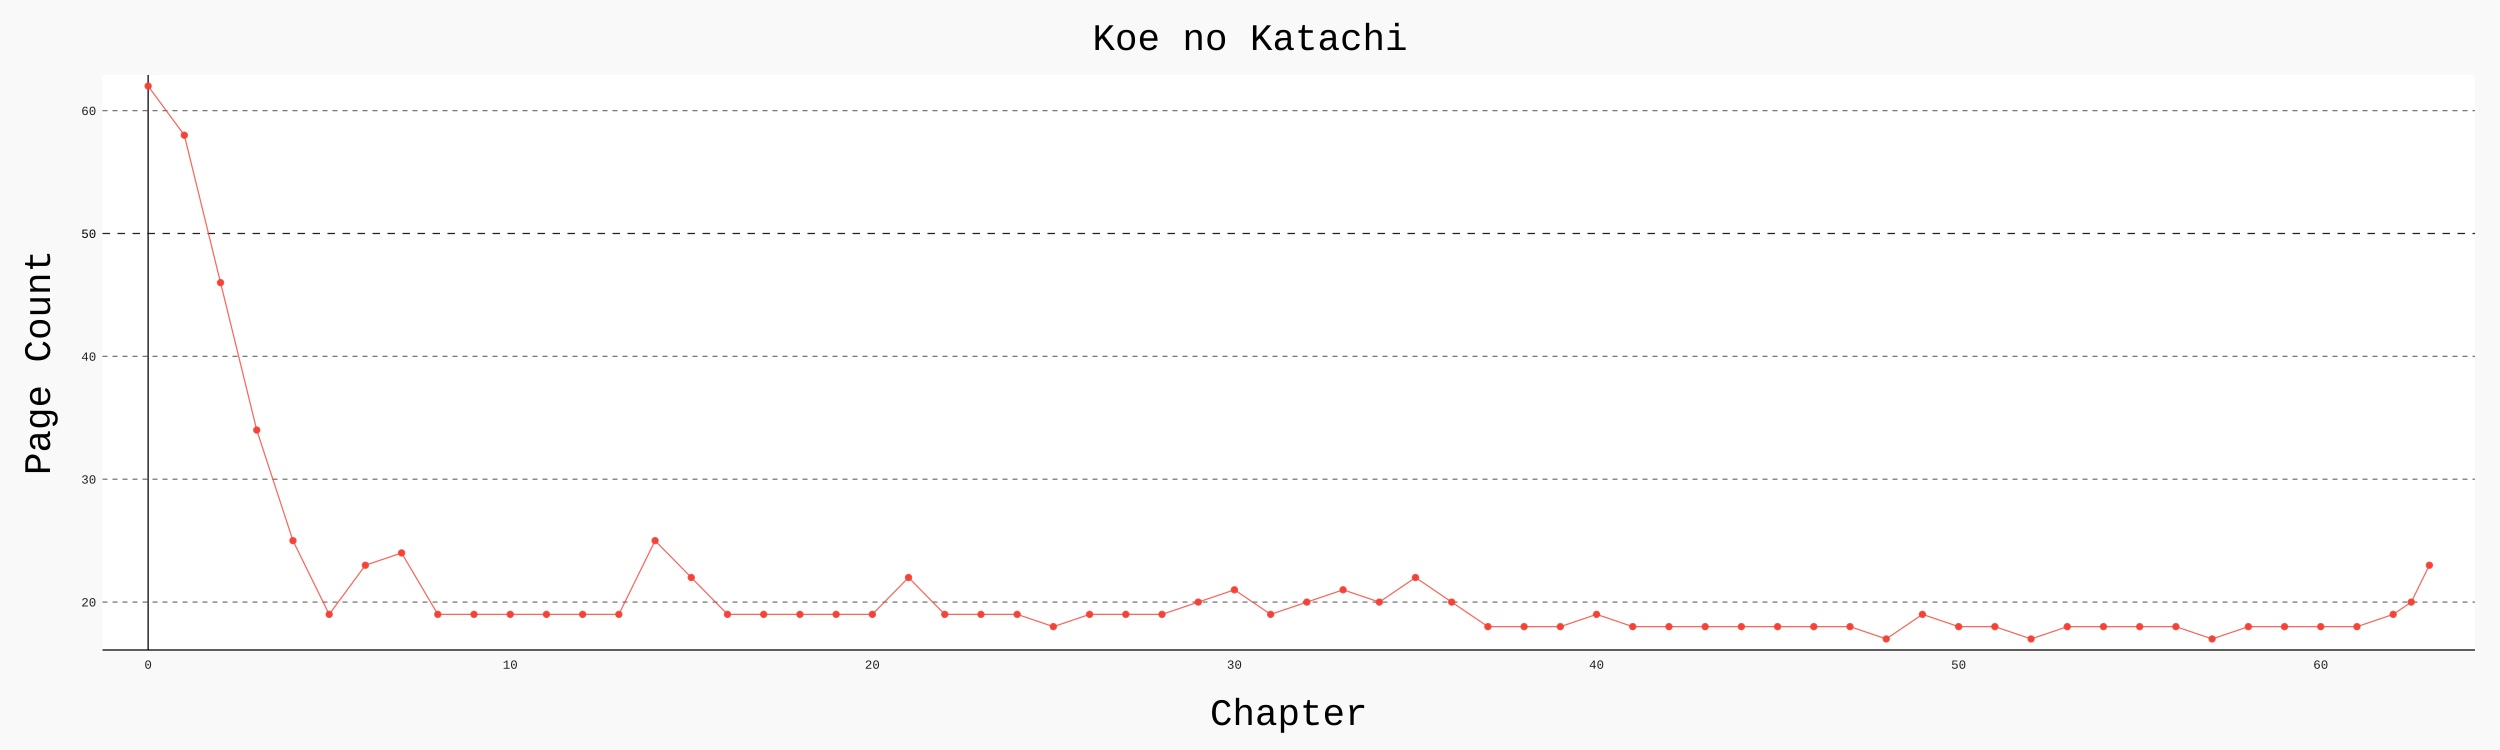
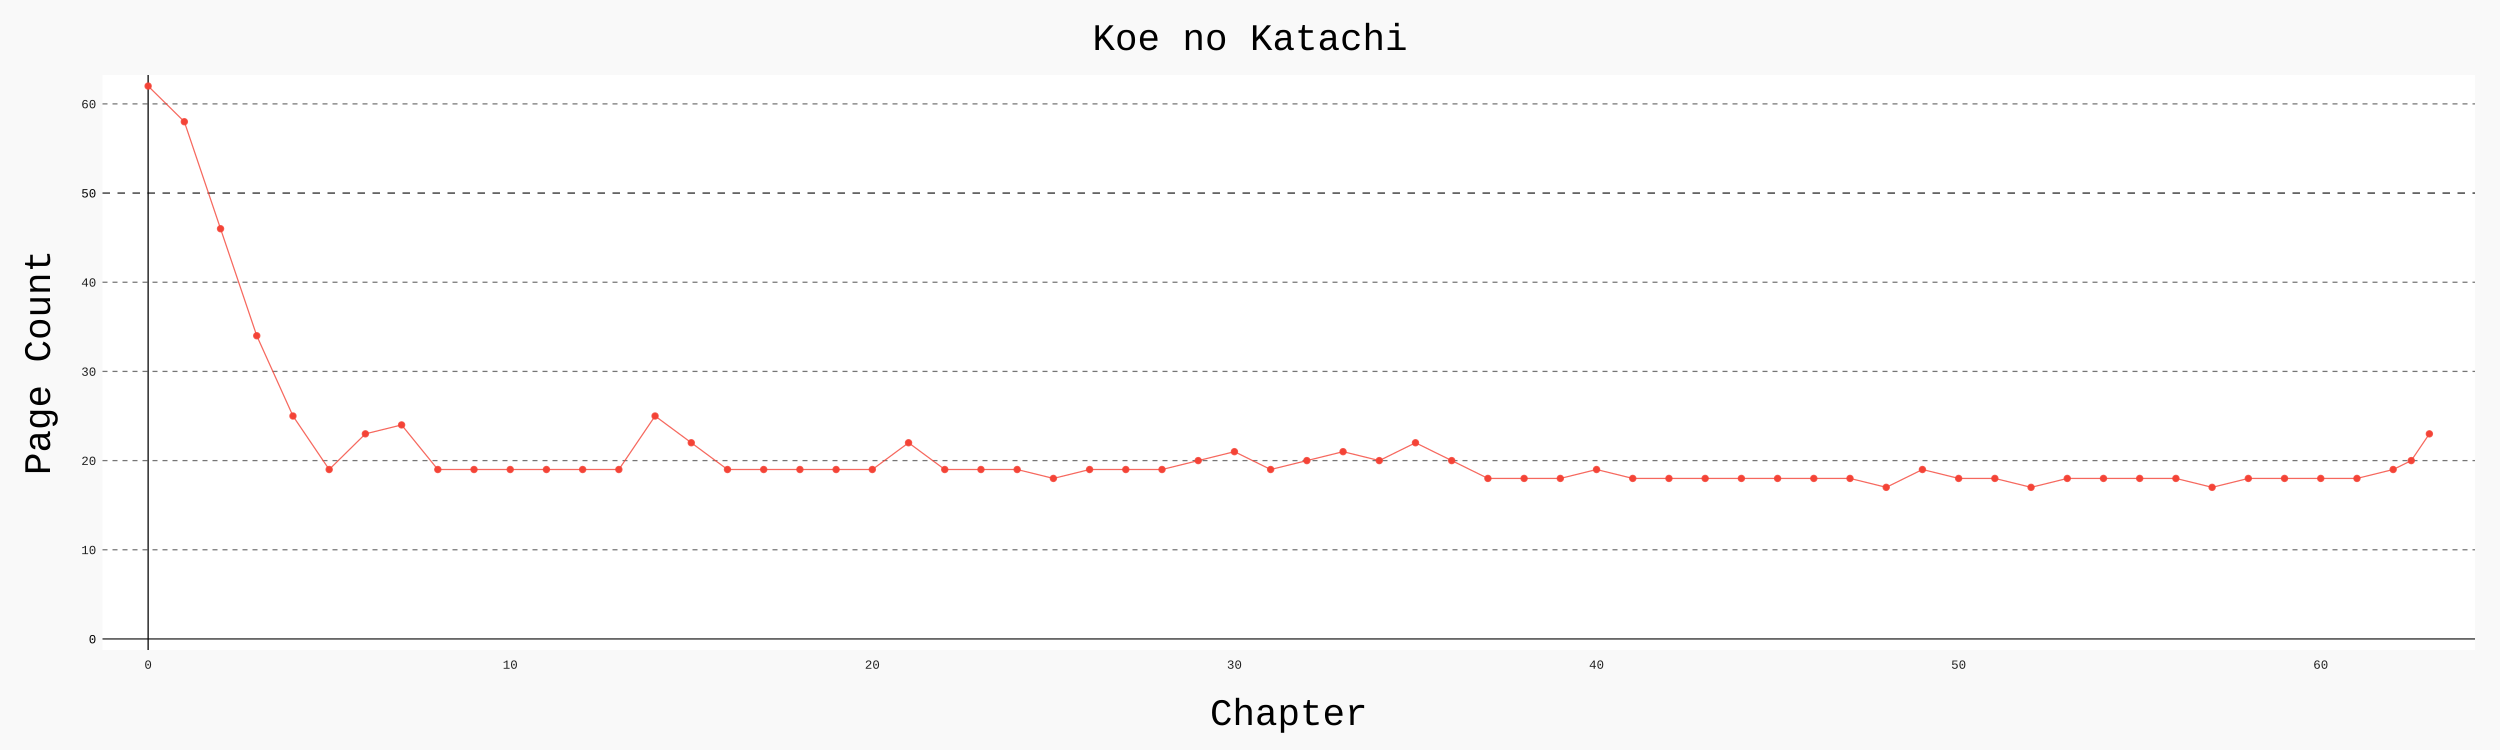
- <svg xmlns="http://www.w3.org/2000/svg" id="chart-adbedc6e-9a7c-46d5-a460-94a1c9d94b70" class="pygal-chart" viewBox="0 0 2000 600">
+ <svg xmlns="http://www.w3.org/2000/svg" id="chart-08984e05-6ead-4c44-9ac9-61818014d4eb" class="pygal-chart" viewBox="0 0 2000 600">
  <defs>
-     <style type="text/css">#chart-adbedc6e-9a7c-46d5-a460-94a1c9d94b70{-webkit-user-select:none;-webkit-font-smoothing:antialiased;font-family:Consolas,"Liberation Mono",Menlo,Courier,monospace}#chart-adbedc6e-9a7c-46d5-a460-94a1c9d94b70 .title{font-family:Consolas,"Liberation Mono",Menlo,Courier,monospace;font-size:30px}#chart-adbedc6e-9a7c-46d5-a460-94a1c9d94b70 .legends .legend text{font-family:Consolas,"Liberation Mono",Menlo,Courier,monospace;font-size:14px}#chart-adbedc6e-9a7c-46d5-a460-94a1c9d94b70 .axis text{font-family:Consolas,"Liberation Mono",Menlo,Courier,monospace;font-size:10px}#chart-adbedc6e-9a7c-46d5-a460-94a1c9d94b70 .axis text.major{font-family:Consolas,"Liberation Mono",Menlo,Courier,monospace;font-size:10px}#chart-adbedc6e-9a7c-46d5-a460-94a1c9d94b70 .text-overlay text.value{font-family:Consolas,"Liberation Mono",Menlo,Courier,monospace;font-size:16px}#chart-adbedc6e-9a7c-46d5-a460-94a1c9d94b70 .text-overlay text.label{font-family:Consolas,"Liberation Mono",Menlo,Courier,monospace;font-size:10px}#chart-adbedc6e-9a7c-46d5-a460-94a1c9d94b70 .tooltip{font-family:Consolas,"Liberation Mono",Menlo,Courier,monospace;font-size:14px}#chart-adbedc6e-9a7c-46d5-a460-94a1c9d94b70 text.no_data{font-family:Consolas,"Liberation Mono",Menlo,Courier,monospace;font-size:64px}
- #chart-adbedc6e-9a7c-46d5-a460-94a1c9d94b70{background-color:rgba(249,249,249,1)}#chart-adbedc6e-9a7c-46d5-a460-94a1c9d94b70 path,#chart-adbedc6e-9a7c-46d5-a460-94a1c9d94b70 line,#chart-adbedc6e-9a7c-46d5-a460-94a1c9d94b70 rect,#chart-adbedc6e-9a7c-46d5-a460-94a1c9d94b70 circle{-webkit-transition:150ms;-moz-transition:150ms;transition:150ms}#chart-adbedc6e-9a7c-46d5-a460-94a1c9d94b70 .graph &gt; .background{fill:rgba(249,249,249,1)}#chart-adbedc6e-9a7c-46d5-a460-94a1c9d94b70 .plot &gt; .background{fill:rgba(255,255,255,1)}#chart-adbedc6e-9a7c-46d5-a460-94a1c9d94b70 .graph{fill:rgba(0,0,0,.87)}#chart-adbedc6e-9a7c-46d5-a460-94a1c9d94b70 text.no_data{fill:rgba(0,0,0,1)}#chart-adbedc6e-9a7c-46d5-a460-94a1c9d94b70 .title{fill:rgba(0,0,0,1)}#chart-adbedc6e-9a7c-46d5-a460-94a1c9d94b70 .legends .legend text{fill:rgba(0,0,0,.87)}#chart-adbedc6e-9a7c-46d5-a460-94a1c9d94b70 .legends .legend:hover text{fill:rgba(0,0,0,1)}#chart-adbedc6e-9a7c-46d5-a460-94a1c9d94b70 .axis .line{stroke:rgba(0,0,0,1)}#chart-adbedc6e-9a7c-46d5-a460-94a1c9d94b70 .axis .guide.line{stroke:rgba(0,0,0,.54)}#chart-adbedc6e-9a7c-46d5-a460-94a1c9d94b70 .axis .major.line{stroke:rgba(0,0,0,.87)}#chart-adbedc6e-9a7c-46d5-a460-94a1c9d94b70 .axis text.major{fill:rgba(0,0,0,1)}#chart-adbedc6e-9a7c-46d5-a460-94a1c9d94b70 .axis.y .guides:hover .guide.line,#chart-adbedc6e-9a7c-46d5-a460-94a1c9d94b70 .line-graph .axis.x .guides:hover .guide.line,#chart-adbedc6e-9a7c-46d5-a460-94a1c9d94b70 .stackedline-graph .axis.x .guides:hover .guide.line,#chart-adbedc6e-9a7c-46d5-a460-94a1c9d94b70 .xy-graph .axis.x .guides:hover .guide.line{stroke:rgba(0,0,0,1)}#chart-adbedc6e-9a7c-46d5-a460-94a1c9d94b70 .axis .guides:hover text{fill:rgba(0,0,0,1)}#chart-adbedc6e-9a7c-46d5-a460-94a1c9d94b70 .reactive{fill-opacity:.7;stroke-opacity:.8}#chart-adbedc6e-9a7c-46d5-a460-94a1c9d94b70 .ci{stroke:rgba(0,0,0,.87)}#chart-adbedc6e-9a7c-46d5-a460-94a1c9d94b70 .reactive.active,#chart-adbedc6e-9a7c-46d5-a460-94a1c9d94b70 .active .reactive{fill-opacity:.8;stroke-opacity:.9;stroke-width:4}#chart-adbedc6e-9a7c-46d5-a460-94a1c9d94b70 .ci .reactive.active{stroke-width:1.5}#chart-adbedc6e-9a7c-46d5-a460-94a1c9d94b70 .series text{fill:rgba(0,0,0,1)}#chart-adbedc6e-9a7c-46d5-a460-94a1c9d94b70 .tooltip rect{fill:rgba(255,255,255,1);stroke:rgba(0,0,0,1);-webkit-transition:opacity 150ms;-moz-transition:opacity 150ms;transition:opacity 150ms}#chart-adbedc6e-9a7c-46d5-a460-94a1c9d94b70 .tooltip .label{fill:rgba(0,0,0,.87)}#chart-adbedc6e-9a7c-46d5-a460-94a1c9d94b70 .tooltip .label{fill:rgba(0,0,0,.87)}#chart-adbedc6e-9a7c-46d5-a460-94a1c9d94b70 .tooltip .legend{font-size:.8em;fill:rgba(0,0,0,.54)}#chart-adbedc6e-9a7c-46d5-a460-94a1c9d94b70 .tooltip .x_label{font-size:.6em;fill:rgba(0,0,0,1)}#chart-adbedc6e-9a7c-46d5-a460-94a1c9d94b70 .tooltip .xlink{font-size:.5em;text-decoration:underline}#chart-adbedc6e-9a7c-46d5-a460-94a1c9d94b70 .tooltip .value{font-size:1.5em}#chart-adbedc6e-9a7c-46d5-a460-94a1c9d94b70 .bound{font-size:.5em}#chart-adbedc6e-9a7c-46d5-a460-94a1c9d94b70 .max-value{font-size:.75em;fill:rgba(0,0,0,.54)}#chart-adbedc6e-9a7c-46d5-a460-94a1c9d94b70 .map-element{fill:rgba(255,255,255,1);stroke:rgba(0,0,0,.54) !important}#chart-adbedc6e-9a7c-46d5-a460-94a1c9d94b70 .map-element .reactive{fill-opacity:inherit;stroke-opacity:inherit}#chart-adbedc6e-9a7c-46d5-a460-94a1c9d94b70 .color-0,#chart-adbedc6e-9a7c-46d5-a460-94a1c9d94b70 .color-0 a:visited{stroke:#F44336;fill:#F44336}#chart-adbedc6e-9a7c-46d5-a460-94a1c9d94b70 .text-overlay .color-0 text{fill:black}
- #chart-adbedc6e-9a7c-46d5-a460-94a1c9d94b70 text.no_data{text-anchor:middle}#chart-adbedc6e-9a7c-46d5-a460-94a1c9d94b70 .guide.line{fill:none}#chart-adbedc6e-9a7c-46d5-a460-94a1c9d94b70 .centered{text-anchor:middle}#chart-adbedc6e-9a7c-46d5-a460-94a1c9d94b70 .title{text-anchor:middle}#chart-adbedc6e-9a7c-46d5-a460-94a1c9d94b70 .legends .legend text{fill-opacity:1}#chart-adbedc6e-9a7c-46d5-a460-94a1c9d94b70 .axis.x text{text-anchor:middle}#chart-adbedc6e-9a7c-46d5-a460-94a1c9d94b70 .axis.x:not(.web) text[transform]{text-anchor:start}#chart-adbedc6e-9a7c-46d5-a460-94a1c9d94b70 .axis.x:not(.web) text[transform].backwards{text-anchor:end}#chart-adbedc6e-9a7c-46d5-a460-94a1c9d94b70 .axis.y text{text-anchor:end}#chart-adbedc6e-9a7c-46d5-a460-94a1c9d94b70 .axis.y text[transform].backwards{text-anchor:start}#chart-adbedc6e-9a7c-46d5-a460-94a1c9d94b70 .axis.y2 text{text-anchor:start}#chart-adbedc6e-9a7c-46d5-a460-94a1c9d94b70 .axis.y2 text[transform].backwards{text-anchor:end}#chart-adbedc6e-9a7c-46d5-a460-94a1c9d94b70 .axis .guide.line{stroke-dasharray:4,4}#chart-adbedc6e-9a7c-46d5-a460-94a1c9d94b70 .axis .major.guide.line{stroke-dasharray:6,6}#chart-adbedc6e-9a7c-46d5-a460-94a1c9d94b70 .horizontal .axis.y .guide.line,#chart-adbedc6e-9a7c-46d5-a460-94a1c9d94b70 .horizontal .axis.y2 .guide.line,#chart-adbedc6e-9a7c-46d5-a460-94a1c9d94b70 .vertical .axis.x .guide.line{opacity:0}#chart-adbedc6e-9a7c-46d5-a460-94a1c9d94b70 .horizontal .axis.always_show .guide.line,#chart-adbedc6e-9a7c-46d5-a460-94a1c9d94b70 .vertical .axis.always_show .guide.line{opacity:1 !important}#chart-adbedc6e-9a7c-46d5-a460-94a1c9d94b70 .axis.y .guides:hover .guide.line,#chart-adbedc6e-9a7c-46d5-a460-94a1c9d94b70 .axis.y2 .guides:hover .guide.line,#chart-adbedc6e-9a7c-46d5-a460-94a1c9d94b70 .axis.x .guides:hover .guide.line{opacity:1}#chart-adbedc6e-9a7c-46d5-a460-94a1c9d94b70 .axis .guides:hover text{opacity:1}#chart-adbedc6e-9a7c-46d5-a460-94a1c9d94b70 .nofill{fill:none}#chart-adbedc6e-9a7c-46d5-a460-94a1c9d94b70 .subtle-fill{fill-opacity:.2}#chart-adbedc6e-9a7c-46d5-a460-94a1c9d94b70 .dot{stroke-width:1px;fill-opacity:1}#chart-adbedc6e-9a7c-46d5-a460-94a1c9d94b70 .dot.active{stroke-width:5px}#chart-adbedc6e-9a7c-46d5-a460-94a1c9d94b70 .dot.negative{fill:transparent}#chart-adbedc6e-9a7c-46d5-a460-94a1c9d94b70 text,#chart-adbedc6e-9a7c-46d5-a460-94a1c9d94b70 tspan{stroke:none !important}#chart-adbedc6e-9a7c-46d5-a460-94a1c9d94b70 .series text.active{opacity:1}#chart-adbedc6e-9a7c-46d5-a460-94a1c9d94b70 .tooltip rect{fill-opacity:.95;stroke-width:.5}#chart-adbedc6e-9a7c-46d5-a460-94a1c9d94b70 .tooltip text{fill-opacity:1}#chart-adbedc6e-9a7c-46d5-a460-94a1c9d94b70 .showable{visibility:hidden}#chart-adbedc6e-9a7c-46d5-a460-94a1c9d94b70 .showable.shown{visibility:visible}#chart-adbedc6e-9a7c-46d5-a460-94a1c9d94b70 .gauge-background{fill:rgba(229,229,229,1);stroke:none}#chart-adbedc6e-9a7c-46d5-a460-94a1c9d94b70 .bg-lines{stroke:rgba(249,249,249,1);stroke-width:2px}</style>
+     <style type="text/css">#chart-08984e05-6ead-4c44-9ac9-61818014d4eb{-webkit-user-select:none;-webkit-font-smoothing:antialiased;font-family:Consolas,"Liberation Mono",Menlo,Courier,monospace}#chart-08984e05-6ead-4c44-9ac9-61818014d4eb .title{font-family:Consolas,"Liberation Mono",Menlo,Courier,monospace;font-size:30px}#chart-08984e05-6ead-4c44-9ac9-61818014d4eb .legends .legend text{font-family:Consolas,"Liberation Mono",Menlo,Courier,monospace;font-size:14px}#chart-08984e05-6ead-4c44-9ac9-61818014d4eb .axis text{font-family:Consolas,"Liberation Mono",Menlo,Courier,monospace;font-size:10px}#chart-08984e05-6ead-4c44-9ac9-61818014d4eb .axis text.major{font-family:Consolas,"Liberation Mono",Menlo,Courier,monospace;font-size:10px}#chart-08984e05-6ead-4c44-9ac9-61818014d4eb .text-overlay text.value{font-family:Consolas,"Liberation Mono",Menlo,Courier,monospace;font-size:16px}#chart-08984e05-6ead-4c44-9ac9-61818014d4eb .text-overlay text.label{font-family:Consolas,"Liberation Mono",Menlo,Courier,monospace;font-size:10px}#chart-08984e05-6ead-4c44-9ac9-61818014d4eb .tooltip{font-family:Consolas,"Liberation Mono",Menlo,Courier,monospace;font-size:14px}#chart-08984e05-6ead-4c44-9ac9-61818014d4eb text.no_data{font-family:Consolas,"Liberation Mono",Menlo,Courier,monospace;font-size:64px}
+ #chart-08984e05-6ead-4c44-9ac9-61818014d4eb{background-color:rgba(249,249,249,1)}#chart-08984e05-6ead-4c44-9ac9-61818014d4eb path,#chart-08984e05-6ead-4c44-9ac9-61818014d4eb line,#chart-08984e05-6ead-4c44-9ac9-61818014d4eb rect,#chart-08984e05-6ead-4c44-9ac9-61818014d4eb circle{-webkit-transition:150ms;-moz-transition:150ms;transition:150ms}#chart-08984e05-6ead-4c44-9ac9-61818014d4eb .graph &gt; .background{fill:rgba(249,249,249,1)}#chart-08984e05-6ead-4c44-9ac9-61818014d4eb .plot &gt; .background{fill:rgba(255,255,255,1)}#chart-08984e05-6ead-4c44-9ac9-61818014d4eb .graph{fill:rgba(0,0,0,.87)}#chart-08984e05-6ead-4c44-9ac9-61818014d4eb text.no_data{fill:rgba(0,0,0,1)}#chart-08984e05-6ead-4c44-9ac9-61818014d4eb .title{fill:rgba(0,0,0,1)}#chart-08984e05-6ead-4c44-9ac9-61818014d4eb .legends .legend text{fill:rgba(0,0,0,.87)}#chart-08984e05-6ead-4c44-9ac9-61818014d4eb .legends .legend:hover text{fill:rgba(0,0,0,1)}#chart-08984e05-6ead-4c44-9ac9-61818014d4eb .axis .line{stroke:rgba(0,0,0,1)}#chart-08984e05-6ead-4c44-9ac9-61818014d4eb .axis .guide.line{stroke:rgba(0,0,0,.54)}#chart-08984e05-6ead-4c44-9ac9-61818014d4eb .axis .major.line{stroke:rgba(0,0,0,.87)}#chart-08984e05-6ead-4c44-9ac9-61818014d4eb .axis text.major{fill:rgba(0,0,0,1)}#chart-08984e05-6ead-4c44-9ac9-61818014d4eb .axis.y .guides:hover .guide.line,#chart-08984e05-6ead-4c44-9ac9-61818014d4eb .line-graph .axis.x .guides:hover .guide.line,#chart-08984e05-6ead-4c44-9ac9-61818014d4eb .stackedline-graph .axis.x .guides:hover .guide.line,#chart-08984e05-6ead-4c44-9ac9-61818014d4eb .xy-graph .axis.x .guides:hover .guide.line{stroke:rgba(0,0,0,1)}#chart-08984e05-6ead-4c44-9ac9-61818014d4eb .axis .guides:hover text{fill:rgba(0,0,0,1)}#chart-08984e05-6ead-4c44-9ac9-61818014d4eb .reactive{fill-opacity:.7;stroke-opacity:.8}#chart-08984e05-6ead-4c44-9ac9-61818014d4eb .ci{stroke:rgba(0,0,0,.87)}#chart-08984e05-6ead-4c44-9ac9-61818014d4eb .reactive.active,#chart-08984e05-6ead-4c44-9ac9-61818014d4eb .active .reactive{fill-opacity:.8;stroke-opacity:.9;stroke-width:4}#chart-08984e05-6ead-4c44-9ac9-61818014d4eb .ci .reactive.active{stroke-width:1.5}#chart-08984e05-6ead-4c44-9ac9-61818014d4eb .series text{fill:rgba(0,0,0,1)}#chart-08984e05-6ead-4c44-9ac9-61818014d4eb .tooltip rect{fill:rgba(255,255,255,1);stroke:rgba(0,0,0,1);-webkit-transition:opacity 150ms;-moz-transition:opacity 150ms;transition:opacity 150ms}#chart-08984e05-6ead-4c44-9ac9-61818014d4eb .tooltip .label{fill:rgba(0,0,0,.87)}#chart-08984e05-6ead-4c44-9ac9-61818014d4eb .tooltip .label{fill:rgba(0,0,0,.87)}#chart-08984e05-6ead-4c44-9ac9-61818014d4eb .tooltip .legend{font-size:.8em;fill:rgba(0,0,0,.54)}#chart-08984e05-6ead-4c44-9ac9-61818014d4eb .tooltip .x_label{font-size:.6em;fill:rgba(0,0,0,1)}#chart-08984e05-6ead-4c44-9ac9-61818014d4eb .tooltip .xlink{font-size:.5em;text-decoration:underline}#chart-08984e05-6ead-4c44-9ac9-61818014d4eb .tooltip .value{font-size:1.5em}#chart-08984e05-6ead-4c44-9ac9-61818014d4eb .bound{font-size:.5em}#chart-08984e05-6ead-4c44-9ac9-61818014d4eb .max-value{font-size:.75em;fill:rgba(0,0,0,.54)}#chart-08984e05-6ead-4c44-9ac9-61818014d4eb .map-element{fill:rgba(255,255,255,1);stroke:rgba(0,0,0,.54) !important}#chart-08984e05-6ead-4c44-9ac9-61818014d4eb .map-element .reactive{fill-opacity:inherit;stroke-opacity:inherit}#chart-08984e05-6ead-4c44-9ac9-61818014d4eb .color-0,#chart-08984e05-6ead-4c44-9ac9-61818014d4eb .color-0 a:visited{stroke:#F44336;fill:#F44336}#chart-08984e05-6ead-4c44-9ac9-61818014d4eb .text-overlay .color-0 text{fill:black}
+ #chart-08984e05-6ead-4c44-9ac9-61818014d4eb text.no_data{text-anchor:middle}#chart-08984e05-6ead-4c44-9ac9-61818014d4eb .guide.line{fill:none}#chart-08984e05-6ead-4c44-9ac9-61818014d4eb .centered{text-anchor:middle}#chart-08984e05-6ead-4c44-9ac9-61818014d4eb .title{text-anchor:middle}#chart-08984e05-6ead-4c44-9ac9-61818014d4eb .legends .legend text{fill-opacity:1}#chart-08984e05-6ead-4c44-9ac9-61818014d4eb .axis.x text{text-anchor:middle}#chart-08984e05-6ead-4c44-9ac9-61818014d4eb .axis.x:not(.web) text[transform]{text-anchor:start}#chart-08984e05-6ead-4c44-9ac9-61818014d4eb .axis.x:not(.web) text[transform].backwards{text-anchor:end}#chart-08984e05-6ead-4c44-9ac9-61818014d4eb .axis.y text{text-anchor:end}#chart-08984e05-6ead-4c44-9ac9-61818014d4eb .axis.y text[transform].backwards{text-anchor:start}#chart-08984e05-6ead-4c44-9ac9-61818014d4eb .axis.y2 text{text-anchor:start}#chart-08984e05-6ead-4c44-9ac9-61818014d4eb .axis.y2 text[transform].backwards{text-anchor:end}#chart-08984e05-6ead-4c44-9ac9-61818014d4eb .axis .guide.line{stroke-dasharray:4,4}#chart-08984e05-6ead-4c44-9ac9-61818014d4eb .axis .major.guide.line{stroke-dasharray:6,6}#chart-08984e05-6ead-4c44-9ac9-61818014d4eb .horizontal .axis.y .guide.line,#chart-08984e05-6ead-4c44-9ac9-61818014d4eb .horizontal .axis.y2 .guide.line,#chart-08984e05-6ead-4c44-9ac9-61818014d4eb .vertical .axis.x .guide.line{opacity:0}#chart-08984e05-6ead-4c44-9ac9-61818014d4eb .horizontal .axis.always_show .guide.line,#chart-08984e05-6ead-4c44-9ac9-61818014d4eb .vertical .axis.always_show .guide.line{opacity:1 !important}#chart-08984e05-6ead-4c44-9ac9-61818014d4eb .axis.y .guides:hover .guide.line,#chart-08984e05-6ead-4c44-9ac9-61818014d4eb .axis.y2 .guides:hover .guide.line,#chart-08984e05-6ead-4c44-9ac9-61818014d4eb .axis.x .guides:hover .guide.line{opacity:1}#chart-08984e05-6ead-4c44-9ac9-61818014d4eb .axis .guides:hover text{opacity:1}#chart-08984e05-6ead-4c44-9ac9-61818014d4eb .nofill{fill:none}#chart-08984e05-6ead-4c44-9ac9-61818014d4eb .subtle-fill{fill-opacity:.2}#chart-08984e05-6ead-4c44-9ac9-61818014d4eb .dot{stroke-width:1px;fill-opacity:1}#chart-08984e05-6ead-4c44-9ac9-61818014d4eb .dot.active{stroke-width:5px}#chart-08984e05-6ead-4c44-9ac9-61818014d4eb .dot.negative{fill:transparent}#chart-08984e05-6ead-4c44-9ac9-61818014d4eb text,#chart-08984e05-6ead-4c44-9ac9-61818014d4eb tspan{stroke:none !important}#chart-08984e05-6ead-4c44-9ac9-61818014d4eb .series text.active{opacity:1}#chart-08984e05-6ead-4c44-9ac9-61818014d4eb .tooltip rect{fill-opacity:.95;stroke-width:.5}#chart-08984e05-6ead-4c44-9ac9-61818014d4eb .tooltip text{fill-opacity:1}#chart-08984e05-6ead-4c44-9ac9-61818014d4eb .showable{visibility:hidden}#chart-08984e05-6ead-4c44-9ac9-61818014d4eb .showable.shown{visibility:visible}#chart-08984e05-6ead-4c44-9ac9-61818014d4eb .gauge-background{fill:rgba(229,229,229,1);stroke:none}#chart-08984e05-6ead-4c44-9ac9-61818014d4eb .bg-lines{stroke:rgba(249,249,249,1);stroke-width:2px}</style>
  </defs>
  <g class="graph xy-graph vertical">
    <rect x="0" y="0" width="2000" height="600" class="background" />
    <g transform="translate(82, 60)" class="plot">
      <rect x="0" y="0" width="1898.0" height="460" class="background" />
      <g class="axis y always_show">
-         <path d="M0 460 h1898" class="line" />
-         <g class="guides">
-           <path d="M0 421.667 h1898" class="guide line" />
-           <text x="-5" y="425.167" class="">20</text>
-         </g>
-         <g class="guides">
-           <path d="M0 323.376 h1898" class="guide line" />
-           <text x="-5" y="326.876" class="">30</text>
-         </g>
-         <g class="guides">
-           <path d="M0 225.085 h1898" class="guide line" />
-           <text x="-5" y="228.585" class="">40</text>
-         </g>
-         <g class="guides">
-           <path d="M0 126.795 h1898" class="major guide line" />
-           <text x="-5" y="130.295" class="major">50</text>
-         </g>
-         <g class="guides">
-           <path d="M0 28.504 h1898" class="guide line" />
-           <text x="-5" y="32.004" class="">60</text>
+         <g class="guides">
+           <path d="M0 451.154 h1898" class="axis major line" />
+           <text x="-5" y="454.654" class="major">0</text>
+         </g>
+         <g class="guides">
+           <path d="M0 379.814 h1898" class="guide line" />
+           <text x="-5" y="383.314" class="">10</text>
+         </g>
+         <g class="guides">
+           <path d="M0 308.474 h1898" class="guide line" />
+           <text x="-5" y="311.974" class="">20</text>
+         </g>
+         <g class="guides">
+           <path d="M0 237.134 h1898" class="guide line" />
+           <text x="-5" y="240.634" class="">30</text>
+         </g>
+         <g class="guides">
+           <path d="M0 165.794 h1898" class="guide line" />
+           <text x="-5" y="169.294" class="">40</text>
+         </g>
+         <g class="guides">
+           <path d="M0 94.454 h1898" class="major guide line" />
+           <text x="-5" y="97.954" class="major">50</text>
+         </g>
+         <g class="guides">
+           <path d="M0 23.114 h1898" class="guide line" />
+           <text x="-5" y="26.614" class="">60</text>
        </g>
      </g>
      <g class="axis x">
        <g class="guides">
          <path d="M36.5 0 v460" class="axis line" />
          <text x="36.5" y="475.0" class="">0</text>
        </g>
        <g class="guides">
          <path d="M326.183 0 v460" class="guide line" />
          <text x="326.183" y="475.0" class="">10</text>
        </g>
        <g class="guides">
          <path d="M615.865 0 v460" class="guide line" />
          <text x="615.865" y="475.0" class="">20</text>
        </g>
        <g class="guides">
          <path d="M905.548 0 v460" class="guide line" />
          <text x="905.548" y="475.0" class="">30</text>
        </g>
        <g class="guides">
          <path d="M1195.23 0 v460" class="guide line" />
          <text x="1195.23" y="475.0" class="">40</text>
        </g>
        <g class="guides">
          <path d="M1484.913 0 v460" class="guide line" />
          <text x="1484.913" y="475.0" class="">50</text>
        </g>
        <g class="guides">
          <path d="M1774.595 0 v460" class="guide line" />
          <text x="1774.595" y="475.0" class="">60</text>
        </g>
      </g>
      <g class="series serie-0 color-0">
-         <path d="M36.5 8.846 L65.468 48.162 94.437 166.111 123.405 284.06 152.373 372.521 181.341 431.496 210.31 392.179 239.278 382.35 268.246 431.496 297.214 431.496 326.183 431.496 355.151 431.496 384.119 431.496 413.087 431.496 442.056 372.521 471.024 402.009 499.992 431.496 528.96 431.496 557.929 431.496 586.897 431.496 615.865 431.496 644.833 402.009 673.802 431.496 702.77 431.496 731.738 431.496 760.706 441.325 789.675 431.496 818.643 431.496 847.611 431.496 876.579 421.667 905.548 411.838 934.516 431.496 963.484 421.667 992.452 411.838 1021.421 421.667 1050.389 402.009 1079.357 421.667 1108.325 441.325 1137.294 441.325 1166.262 441.325 1195.23 431.496 1224.198 441.325 1253.167 441.325 1282.135 441.325 1311.103 441.325 1340.071 441.325 1369.04 441.325 1398.008 441.325 1426.976 451.154 1455.944 431.496 1484.913 441.325 1513.881 441.325 1542.849 451.154 1571.817 441.325 1600.786 441.325 1629.754 441.325 1658.722 441.325 1687.69 451.154 1716.659 441.325 1745.627 441.325 1774.595 441.325 1803.563 441.325 1832.532 431.496 1847.016 421.667 1861.5 392.179" class="line reactive nofill" />
+         <path d="M36.5 8.846 L65.468 37.382 94.437 122.99 123.405 208.598 152.373 272.804 181.341 315.608 210.31 287.072 239.278 279.938 268.246 315.608 297.214 315.608 326.183 315.608 355.151 315.608 384.119 315.608 413.087 315.608 442.056 272.804 471.024 294.206 499.992 315.608 528.96 315.608 557.929 315.608 586.897 315.608 615.865 315.608 644.833 294.206 673.802 315.608 702.77 315.608 731.738 315.608 760.706 322.742 789.675 315.608 818.643 315.608 847.611 315.608 876.579 308.474 905.548 301.34 934.516 315.608 963.484 308.474 992.452 301.34 1021.421 308.474 1050.389 294.206 1079.357 308.474 1108.325 322.742 1137.294 322.742 1166.262 322.742 1195.23 315.608 1224.198 322.742 1253.167 322.742 1282.135 322.742 1311.103 322.742 1340.071 322.742 1369.04 322.742 1398.008 322.742 1426.976 329.876 1455.944 315.608 1484.913 322.742 1513.881 322.742 1542.849 329.876 1571.817 322.742 1600.786 322.742 1629.754 322.742 1658.722 322.742 1687.69 329.876 1716.659 322.742 1745.627 322.742 1774.595 322.742 1803.563 322.742 1832.532 315.608 1847.016 308.474 1861.5 287.072" class="line reactive nofill" />
      </g>
    </g>
    <g class="titles">
      <text x="1000.0" y="40" class="title plot_title">Koe no Katachi</text>
      <text x="1031.0" y="580" class="title">Chapter</text>
      <text x="0" y="330.0" class="title" transform="rotate(-90 0 290)">Page Count</text>
    </g>
    <g transform="translate(82, 60)" class="plot overlay">
      <g class="series serie-0 color-0">
        <g class="dots">
          <circle cx="36.5" cy="8.846" r="2.5" class="dot reactive tooltip-trigger" />
        </g>
        <g class="dots">
-           <circle cx="65.468" cy="48.162" r="2.5" class="dot reactive tooltip-trigger" />
-         </g>
-         <g class="dots">
-           <circle cx="94.437" cy="166.111" r="2.5" class="dot reactive tooltip-trigger" />
-         </g>
-         <g class="dots">
-           <circle cx="123.405" cy="284.06" r="2.5" class="dot reactive tooltip-trigger" />
-         </g>
-         <g class="dots">
-           <circle cx="152.373" cy="372.521" r="2.5" class="dot reactive tooltip-trigger" />
-         </g>
-         <g class="dots">
-           <circle cx="181.341" cy="431.496" r="2.5" class="dot reactive tooltip-trigger" />
-         </g>
-         <g class="dots">
-           <circle cx="210.31" cy="392.179" r="2.5" class="dot reactive tooltip-trigger" />
-         </g>
-         <g class="dots">
-           <circle cx="239.278" cy="382.35" r="2.5" class="dot reactive tooltip-trigger" />
-         </g>
-         <g class="dots">
-           <circle cx="268.246" cy="431.496" r="2.5" class="dot reactive tooltip-trigger" />
-         </g>
-         <g class="dots">
-           <circle cx="297.214" cy="431.496" r="2.5" class="dot reactive tooltip-trigger" />
-         </g>
-         <g class="dots">
-           <circle cx="326.183" cy="431.496" r="2.5" class="dot reactive tooltip-trigger" />
-         </g>
-         <g class="dots">
-           <circle cx="355.151" cy="431.496" r="2.5" class="dot reactive tooltip-trigger" />
-         </g>
-         <g class="dots">
-           <circle cx="384.119" cy="431.496" r="2.5" class="dot reactive tooltip-trigger" />
-         </g>
-         <g class="dots">
-           <circle cx="413.087" cy="431.496" r="2.5" class="dot reactive tooltip-trigger" />
-         </g>
-         <g class="dots">
-           <circle cx="442.056" cy="372.521" r="2.5" class="dot reactive tooltip-trigger" />
-         </g>
-         <g class="dots">
-           <circle cx="471.024" cy="402.009" r="2.5" class="dot reactive tooltip-trigger" />
-         </g>
-         <g class="dots">
-           <circle cx="499.992" cy="431.496" r="2.5" class="dot reactive tooltip-trigger" />
-         </g>
-         <g class="dots">
-           <circle cx="528.96" cy="431.496" r="2.5" class="dot reactive tooltip-trigger" />
-         </g>
-         <g class="dots">
-           <circle cx="557.929" cy="431.496" r="2.5" class="dot reactive tooltip-trigger" />
-         </g>
-         <g class="dots">
-           <circle cx="586.897" cy="431.496" r="2.5" class="dot reactive tooltip-trigger" />
-         </g>
-         <g class="dots">
-           <circle cx="615.865" cy="431.496" r="2.5" class="dot reactive tooltip-trigger" />
-         </g>
-         <g class="dots">
-           <circle cx="644.833" cy="402.009" r="2.5" class="dot reactive tooltip-trigger" />
-         </g>
-         <g class="dots">
-           <circle cx="673.802" cy="431.496" r="2.5" class="dot reactive tooltip-trigger" />
-         </g>
-         <g class="dots">
-           <circle cx="702.77" cy="431.496" r="2.5" class="dot reactive tooltip-trigger" />
-         </g>
-         <g class="dots">
-           <circle cx="731.738" cy="431.496" r="2.5" class="dot reactive tooltip-trigger" />
-         </g>
-         <g class="dots">
-           <circle cx="760.706" cy="441.325" r="2.5" class="dot reactive tooltip-trigger" />
-         </g>
-         <g class="dots">
-           <circle cx="789.675" cy="431.496" r="2.5" class="dot reactive tooltip-trigger" />
-         </g>
-         <g class="dots">
-           <circle cx="818.643" cy="431.496" r="2.5" class="dot reactive tooltip-trigger" />
-         </g>
-         <g class="dots">
-           <circle cx="847.611" cy="431.496" r="2.5" class="dot reactive tooltip-trigger" />
-         </g>
-         <g class="dots">
-           <circle cx="876.579" cy="421.667" r="2.5" class="dot reactive tooltip-trigger" />
-         </g>
-         <g class="dots">
-           <circle cx="905.548" cy="411.838" r="2.5" class="dot reactive tooltip-trigger" />
-         </g>
-         <g class="dots">
-           <circle cx="934.516" cy="431.496" r="2.5" class="dot reactive tooltip-trigger" />
-         </g>
-         <g class="dots">
-           <circle cx="963.484" cy="421.667" r="2.5" class="dot reactive tooltip-trigger" />
-         </g>
-         <g class="dots">
-           <circle cx="992.452" cy="411.838" r="2.5" class="dot reactive tooltip-trigger" />
-         </g>
-         <g class="dots">
-           <circle cx="1021.421" cy="421.667" r="2.5" class="dot reactive tooltip-trigger" />
-         </g>
-         <g class="dots">
-           <circle cx="1050.389" cy="402.009" r="2.5" class="dot reactive tooltip-trigger" />
-         </g>
-         <g class="dots">
-           <circle cx="1079.357" cy="421.667" r="2.5" class="dot reactive tooltip-trigger" />
-         </g>
-         <g class="dots">
-           <circle cx="1108.325" cy="441.325" r="2.5" class="dot reactive tooltip-trigger" />
-         </g>
-         <g class="dots">
-           <circle cx="1137.294" cy="441.325" r="2.5" class="dot reactive tooltip-trigger" />
-         </g>
-         <g class="dots">
-           <circle cx="1166.262" cy="441.325" r="2.5" class="dot reactive tooltip-trigger" />
-         </g>
-         <g class="dots">
-           <circle cx="1195.23" cy="431.496" r="2.5" class="dot reactive tooltip-trigger" />
-         </g>
-         <g class="dots">
-           <circle cx="1224.198" cy="441.325" r="2.5" class="dot reactive tooltip-trigger" />
-         </g>
-         <g class="dots">
-           <circle cx="1253.167" cy="441.325" r="2.5" class="dot reactive tooltip-trigger" />
-         </g>
-         <g class="dots">
-           <circle cx="1282.135" cy="441.325" r="2.5" class="dot reactive tooltip-trigger" />
-         </g>
-         <g class="dots">
-           <circle cx="1311.103" cy="441.325" r="2.5" class="dot reactive tooltip-trigger" />
-         </g>
-         <g class="dots">
-           <circle cx="1340.071" cy="441.325" r="2.5" class="dot reactive tooltip-trigger" />
-         </g>
-         <g class="dots">
-           <circle cx="1369.04" cy="441.325" r="2.5" class="dot reactive tooltip-trigger" />
-         </g>
-         <g class="dots">
-           <circle cx="1398.008" cy="441.325" r="2.5" class="dot reactive tooltip-trigger" />
-         </g>
-         <g class="dots">
-           <circle cx="1426.976" cy="451.154" r="2.5" class="dot reactive tooltip-trigger" />
-         </g>
-         <g class="dots">
-           <circle cx="1455.944" cy="431.496" r="2.5" class="dot reactive tooltip-trigger" />
-         </g>
-         <g class="dots">
-           <circle cx="1484.913" cy="441.325" r="2.5" class="dot reactive tooltip-trigger" />
-         </g>
-         <g class="dots">
-           <circle cx="1513.881" cy="441.325" r="2.5" class="dot reactive tooltip-trigger" />
-         </g>
-         <g class="dots">
-           <circle cx="1542.849" cy="451.154" r="2.5" class="dot reactive tooltip-trigger" />
-         </g>
-         <g class="dots">
-           <circle cx="1571.817" cy="441.325" r="2.5" class="dot reactive tooltip-trigger" />
-         </g>
-         <g class="dots">
-           <circle cx="1600.786" cy="441.325" r="2.5" class="dot reactive tooltip-trigger" />
-         </g>
-         <g class="dots">
-           <circle cx="1629.754" cy="441.325" r="2.5" class="dot reactive tooltip-trigger" />
-         </g>
-         <g class="dots">
-           <circle cx="1658.722" cy="441.325" r="2.5" class="dot reactive tooltip-trigger" />
-         </g>
-         <g class="dots">
-           <circle cx="1687.69" cy="451.154" r="2.5" class="dot reactive tooltip-trigger" />
-         </g>
-         <g class="dots">
-           <circle cx="1716.659" cy="441.325" r="2.5" class="dot reactive tooltip-trigger" />
-         </g>
-         <g class="dots">
-           <circle cx="1745.627" cy="441.325" r="2.5" class="dot reactive tooltip-trigger" />
-         </g>
-         <g class="dots">
-           <circle cx="1774.595" cy="441.325" r="2.5" class="dot reactive tooltip-trigger" />
-         </g>
-         <g class="dots">
-           <circle cx="1803.563" cy="441.325" r="2.5" class="dot reactive tooltip-trigger" />
-         </g>
-         <g class="dots">
-           <circle cx="1832.532" cy="431.496" r="2.5" class="dot reactive tooltip-trigger" />
-         </g>
-         <g class="dots">
-           <circle cx="1847.016" cy="421.667" r="2.5" class="dot reactive tooltip-trigger" />
-         </g>
-         <g class="dots">
-           <circle cx="1861.5" cy="392.179" r="2.5" class="dot reactive tooltip-trigger" />
+           <circle cx="65.468" cy="37.382" r="2.5" class="dot reactive tooltip-trigger" />
+         </g>
+         <g class="dots">
+           <circle cx="94.437" cy="122.99" r="2.5" class="dot reactive tooltip-trigger" />
+         </g>
+         <g class="dots">
+           <circle cx="123.405" cy="208.598" r="2.5" class="dot reactive tooltip-trigger" />
+         </g>
+         <g class="dots">
+           <circle cx="152.373" cy="272.804" r="2.5" class="dot reactive tooltip-trigger" />
+         </g>
+         <g class="dots">
+           <circle cx="181.341" cy="315.608" r="2.5" class="dot reactive tooltip-trigger" />
+         </g>
+         <g class="dots">
+           <circle cx="210.31" cy="287.072" r="2.5" class="dot reactive tooltip-trigger" />
+         </g>
+         <g class="dots">
+           <circle cx="239.278" cy="279.938" r="2.5" class="dot reactive tooltip-trigger" />
+         </g>
+         <g class="dots">
+           <circle cx="268.246" cy="315.608" r="2.5" class="dot reactive tooltip-trigger" />
+         </g>
+         <g class="dots">
+           <circle cx="297.214" cy="315.608" r="2.5" class="dot reactive tooltip-trigger" />
+         </g>
+         <g class="dots">
+           <circle cx="326.183" cy="315.608" r="2.5" class="dot reactive tooltip-trigger" />
+         </g>
+         <g class="dots">
+           <circle cx="355.151" cy="315.608" r="2.5" class="dot reactive tooltip-trigger" />
+         </g>
+         <g class="dots">
+           <circle cx="384.119" cy="315.608" r="2.5" class="dot reactive tooltip-trigger" />
+         </g>
+         <g class="dots">
+           <circle cx="413.087" cy="315.608" r="2.5" class="dot reactive tooltip-trigger" />
+         </g>
+         <g class="dots">
+           <circle cx="442.056" cy="272.804" r="2.5" class="dot reactive tooltip-trigger" />
+         </g>
+         <g class="dots">
+           <circle cx="471.024" cy="294.206" r="2.5" class="dot reactive tooltip-trigger" />
+         </g>
+         <g class="dots">
+           <circle cx="499.992" cy="315.608" r="2.5" class="dot reactive tooltip-trigger" />
+         </g>
+         <g class="dots">
+           <circle cx="528.96" cy="315.608" r="2.5" class="dot reactive tooltip-trigger" />
+         </g>
+         <g class="dots">
+           <circle cx="557.929" cy="315.608" r="2.5" class="dot reactive tooltip-trigger" />
+         </g>
+         <g class="dots">
+           <circle cx="586.897" cy="315.608" r="2.5" class="dot reactive tooltip-trigger" />
+         </g>
+         <g class="dots">
+           <circle cx="615.865" cy="315.608" r="2.5" class="dot reactive tooltip-trigger" />
+         </g>
+         <g class="dots">
+           <circle cx="644.833" cy="294.206" r="2.5" class="dot reactive tooltip-trigger" />
+         </g>
+         <g class="dots">
+           <circle cx="673.802" cy="315.608" r="2.5" class="dot reactive tooltip-trigger" />
+         </g>
+         <g class="dots">
+           <circle cx="702.77" cy="315.608" r="2.5" class="dot reactive tooltip-trigger" />
+         </g>
+         <g class="dots">
+           <circle cx="731.738" cy="315.608" r="2.5" class="dot reactive tooltip-trigger" />
+         </g>
+         <g class="dots">
+           <circle cx="760.706" cy="322.742" r="2.5" class="dot reactive tooltip-trigger" />
+         </g>
+         <g class="dots">
+           <circle cx="789.675" cy="315.608" r="2.5" class="dot reactive tooltip-trigger" />
+         </g>
+         <g class="dots">
+           <circle cx="818.643" cy="315.608" r="2.5" class="dot reactive tooltip-trigger" />
+         </g>
+         <g class="dots">
+           <circle cx="847.611" cy="315.608" r="2.5" class="dot reactive tooltip-trigger" />
+         </g>
+         <g class="dots">
+           <circle cx="876.579" cy="308.474" r="2.5" class="dot reactive tooltip-trigger" />
+         </g>
+         <g class="dots">
+           <circle cx="905.548" cy="301.34" r="2.5" class="dot reactive tooltip-trigger" />
+         </g>
+         <g class="dots">
+           <circle cx="934.516" cy="315.608" r="2.5" class="dot reactive tooltip-trigger" />
+         </g>
+         <g class="dots">
+           <circle cx="963.484" cy="308.474" r="2.5" class="dot reactive tooltip-trigger" />
+         </g>
+         <g class="dots">
+           <circle cx="992.452" cy="301.34" r="2.5" class="dot reactive tooltip-trigger" />
+         </g>
+         <g class="dots">
+           <circle cx="1021.421" cy="308.474" r="2.5" class="dot reactive tooltip-trigger" />
+         </g>
+         <g class="dots">
+           <circle cx="1050.389" cy="294.206" r="2.5" class="dot reactive tooltip-trigger" />
+         </g>
+         <g class="dots">
+           <circle cx="1079.357" cy="308.474" r="2.5" class="dot reactive tooltip-trigger" />
+         </g>
+         <g class="dots">
+           <circle cx="1108.325" cy="322.742" r="2.5" class="dot reactive tooltip-trigger" />
+         </g>
+         <g class="dots">
+           <circle cx="1137.294" cy="322.742" r="2.5" class="dot reactive tooltip-trigger" />
+         </g>
+         <g class="dots">
+           <circle cx="1166.262" cy="322.742" r="2.5" class="dot reactive tooltip-trigger" />
+         </g>
+         <g class="dots">
+           <circle cx="1195.23" cy="315.608" r="2.5" class="dot reactive tooltip-trigger" />
+         </g>
+         <g class="dots">
+           <circle cx="1224.198" cy="322.742" r="2.5" class="dot reactive tooltip-trigger" />
+         </g>
+         <g class="dots">
+           <circle cx="1253.167" cy="322.742" r="2.5" class="dot reactive tooltip-trigger" />
+         </g>
+         <g class="dots">
+           <circle cx="1282.135" cy="322.742" r="2.5" class="dot reactive tooltip-trigger" />
+         </g>
+         <g class="dots">
+           <circle cx="1311.103" cy="322.742" r="2.5" class="dot reactive tooltip-trigger" />
+         </g>
+         <g class="dots">
+           <circle cx="1340.071" cy="322.742" r="2.5" class="dot reactive tooltip-trigger" />
+         </g>
+         <g class="dots">
+           <circle cx="1369.04" cy="322.742" r="2.5" class="dot reactive tooltip-trigger" />
+         </g>
+         <g class="dots">
+           <circle cx="1398.008" cy="322.742" r="2.5" class="dot reactive tooltip-trigger" />
+         </g>
+         <g class="dots">
+           <circle cx="1426.976" cy="329.876" r="2.5" class="dot reactive tooltip-trigger" />
+         </g>
+         <g class="dots">
+           <circle cx="1455.944" cy="315.608" r="2.5" class="dot reactive tooltip-trigger" />
+         </g>
+         <g class="dots">
+           <circle cx="1484.913" cy="322.742" r="2.5" class="dot reactive tooltip-trigger" />
+         </g>
+         <g class="dots">
+           <circle cx="1513.881" cy="322.742" r="2.5" class="dot reactive tooltip-trigger" />
+         </g>
+         <g class="dots">
+           <circle cx="1542.849" cy="329.876" r="2.5" class="dot reactive tooltip-trigger" />
+         </g>
+         <g class="dots">
+           <circle cx="1571.817" cy="322.742" r="2.5" class="dot reactive tooltip-trigger" />
+         </g>
+         <g class="dots">
+           <circle cx="1600.786" cy="322.742" r="2.5" class="dot reactive tooltip-trigger" />
+         </g>
+         <g class="dots">
+           <circle cx="1629.754" cy="322.742" r="2.5" class="dot reactive tooltip-trigger" />
+         </g>
+         <g class="dots">
+           <circle cx="1658.722" cy="322.742" r="2.5" class="dot reactive tooltip-trigger" />
+         </g>
+         <g class="dots">
+           <circle cx="1687.69" cy="329.876" r="2.5" class="dot reactive tooltip-trigger" />
+         </g>
+         <g class="dots">
+           <circle cx="1716.659" cy="322.742" r="2.5" class="dot reactive tooltip-trigger" />
+         </g>
+         <g class="dots">
+           <circle cx="1745.627" cy="322.742" r="2.5" class="dot reactive tooltip-trigger" />
+         </g>
+         <g class="dots">
+           <circle cx="1774.595" cy="322.742" r="2.5" class="dot reactive tooltip-trigger" />
+         </g>
+         <g class="dots">
+           <circle cx="1803.563" cy="322.742" r="2.5" class="dot reactive tooltip-trigger" />
+         </g>
+         <g class="dots">
+           <circle cx="1832.532" cy="315.608" r="2.5" class="dot reactive tooltip-trigger" />
+         </g>
+         <g class="dots">
+           <circle cx="1847.016" cy="308.474" r="2.5" class="dot reactive tooltip-trigger" />
+         </g>
+         <g class="dots">
+           <circle cx="1861.5" cy="287.072" r="2.5" class="dot reactive tooltip-trigger" />
        </g>
      </g>
    </g>
    <g transform="translate(82, 60)" class="plot text-overlay">
      <g class="series serie-0 color-0" />
    </g>
    <g transform="translate(82, 60)" class="plot tooltip-overlay">
      <g transform="translate(0 0)" style="opacity: 0" class="tooltip">
        <rect rx="0" ry="0" width="0" height="0" class="tooltip-box" />
        <g class="text" />
      </g>
    </g>
  </g>
</svg>
